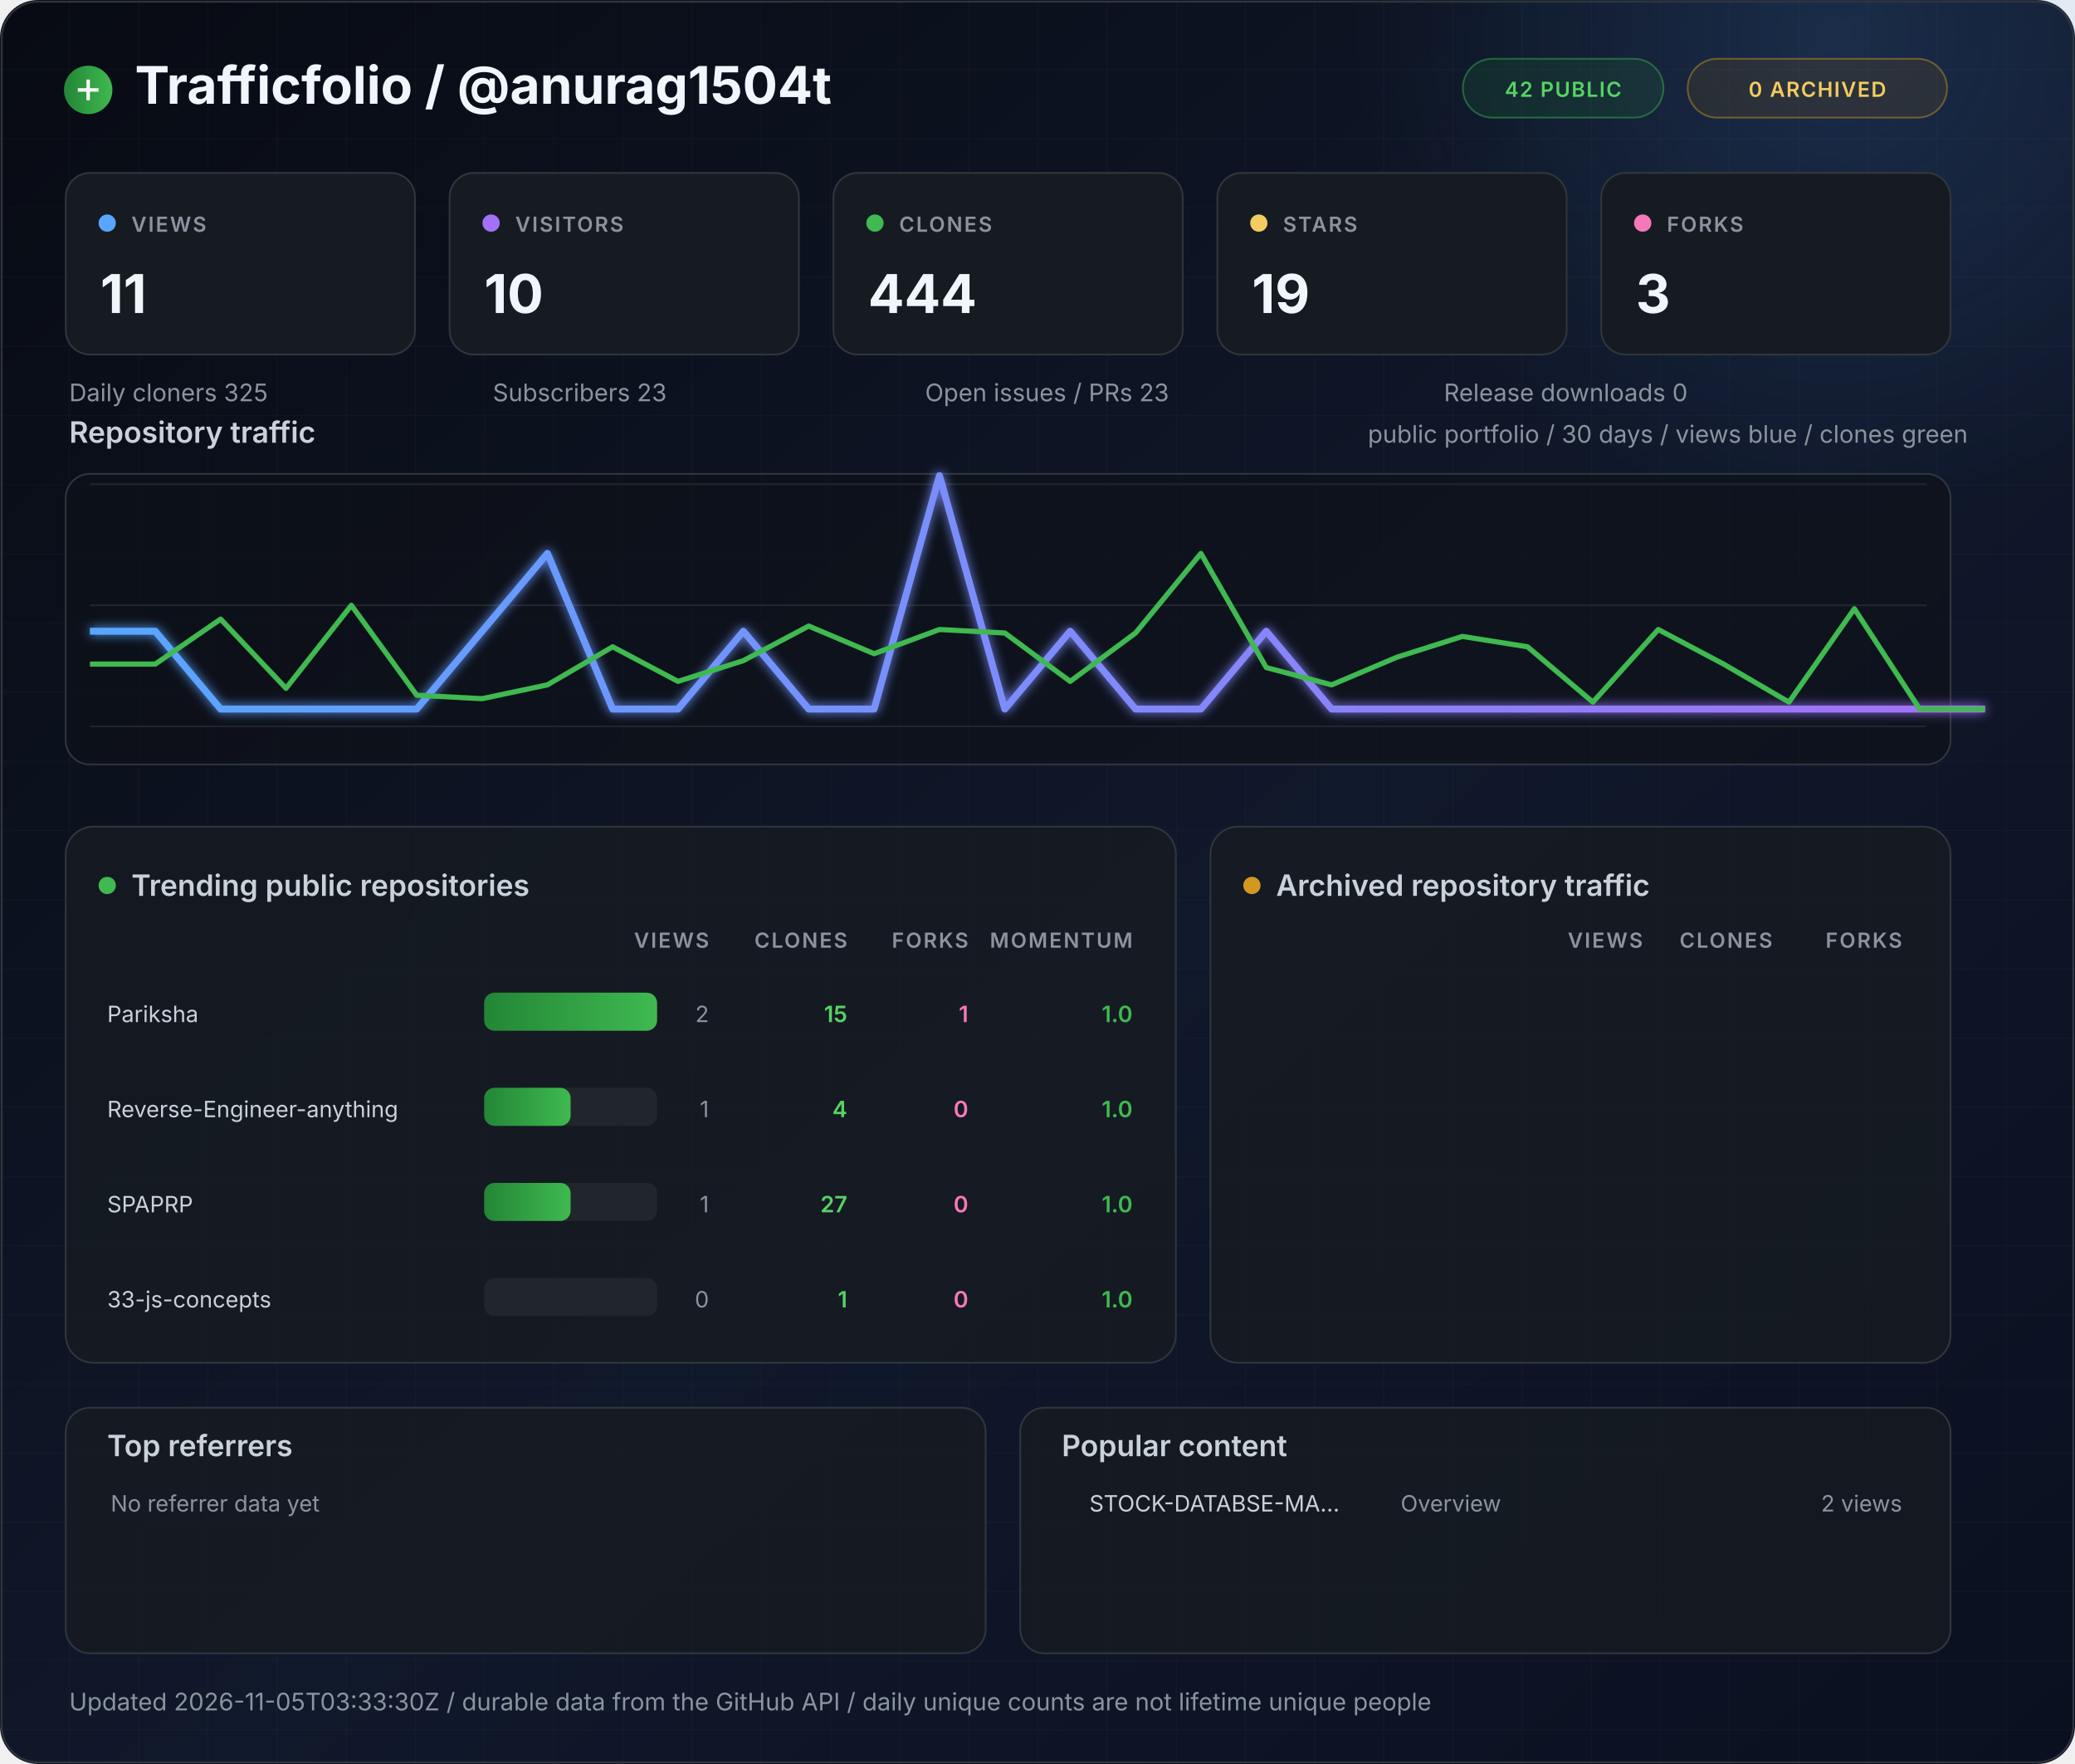
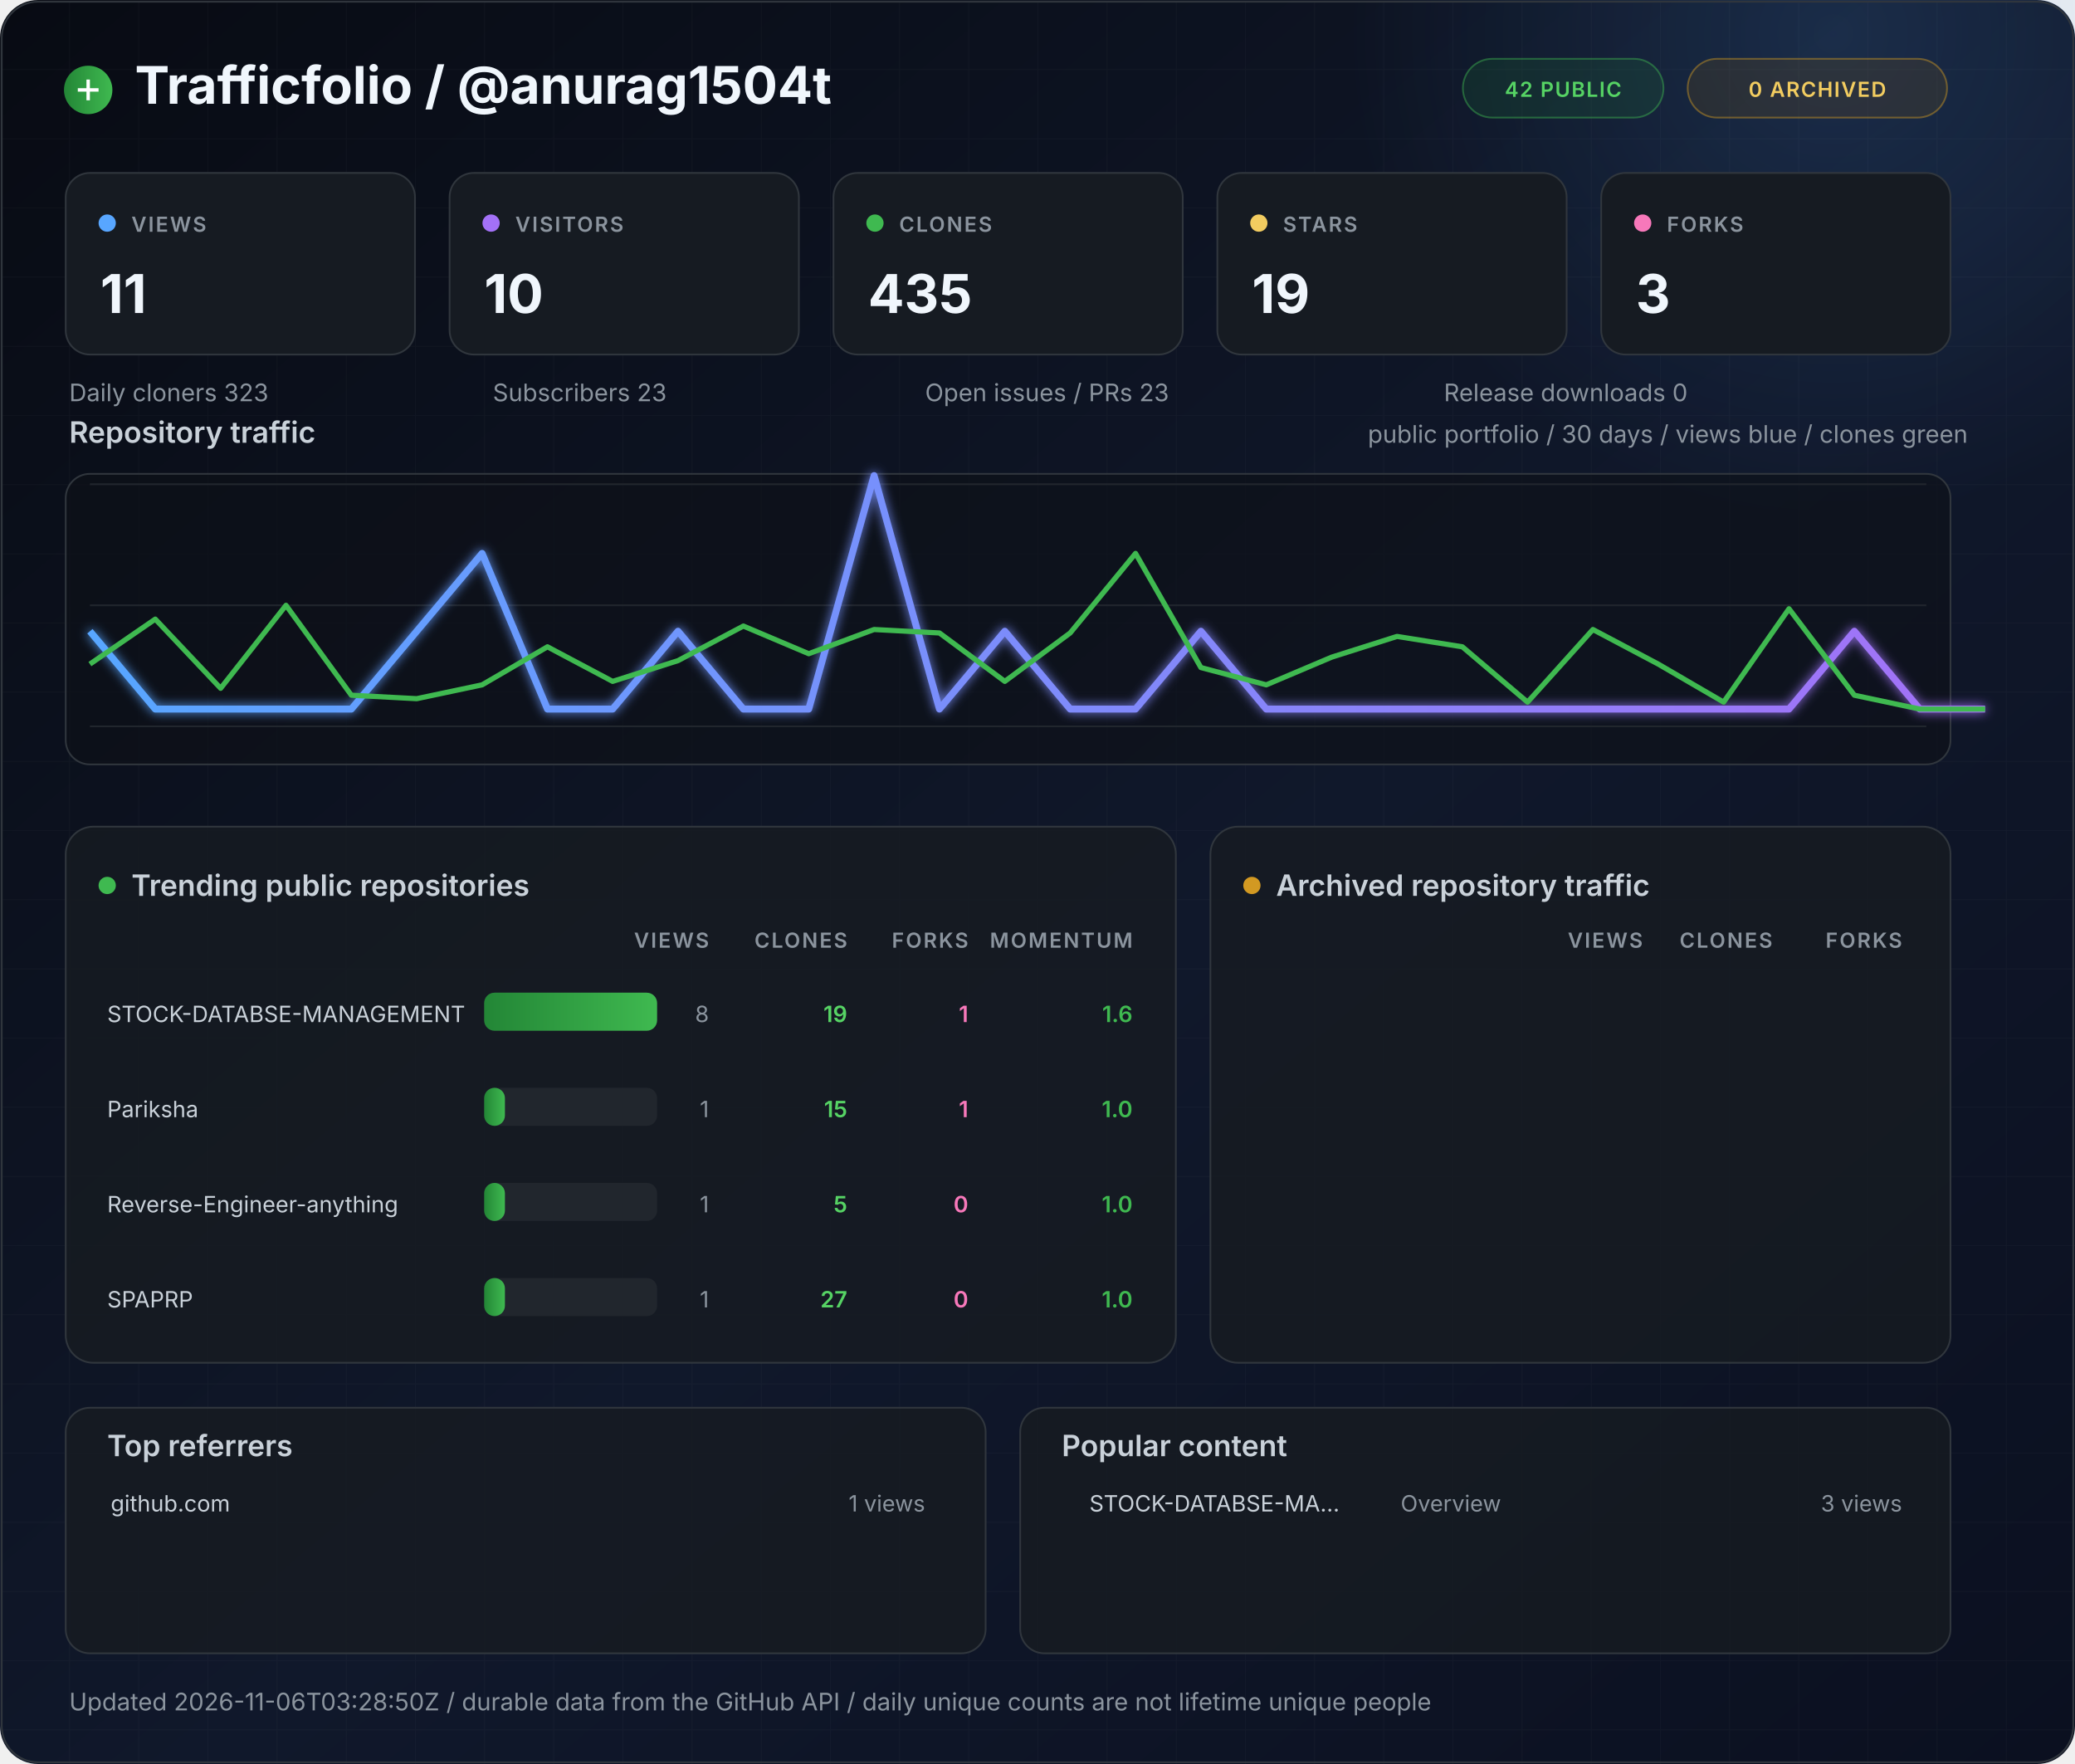
<svg xmlns="http://www.w3.org/2000/svg" width="1200" height="1020" viewBox="0 0 1200 1020" role="img" aria-label="Trafficfolio GitHub analytics dashboard for anurag1504t">
  <defs>
    <linearGradient id="bg" x1="0" y1="0" x2="1" y2="1">
      <stop stop-color="#080b13" />
      <stop offset=".55" stop-color="#10182b" />
      <stop offset="1" stop-color="#0b1020" />
    </linearGradient>
    <linearGradient id="line" x1="0" y1="0" x2="1" y2="0">
      <stop stop-color="#58a6ff" />
      <stop offset="1" stop-color="#a371f7" />
    </linearGradient>
    <linearGradient id="bar" x1="0" y1="0" x2="1" y2="0">
      <stop stop-color="#238636" />
      <stop offset="1" stop-color="#3fb950" />
    </linearGradient>
    <linearGradient id="archiveBar" x1="0" y1="0" x2="1" y2="0">
      <stop stop-color="#9e6a03" />
      <stop offset="1" stop-color="#f2cc60" />
    </linearGradient>
    <radialGradient id="ambient">
      <stop stop-color="#58a6ff" stop-opacity=".16" />
      <stop offset="1" stop-color="#58a6ff" stop-opacity="0" />
    </radialGradient>
    <pattern id="grid" width="40" height="40" patternUnits="userSpaceOnUse">
      <path d="M40 0H0V40" fill="none" stroke="#ffffff" stroke-opacity=".025" />
    </pattern>
    <filter id="glow">
      <feGaussianBlur stdDeviation="3" result="b" />
      <feMerge>
        <feMergeNode in="b" />
        <feMergeNode in="SourceGraphic" />
      </feMerge>
    </filter>
    <style>
    .title{font:750 30px -apple-system,BlinkMacSystemFont,"Segoe UI",sans-serif;fill:#f0f6fc}
    .subtitle{font:14px -apple-system,BlinkMacSystemFont,"Segoe UI",sans-serif;fill:#8b949e}
    .label{font:600 12px -apple-system,BlinkMacSystemFont,"Segoe UI",sans-serif;fill:#8b949e;letter-spacing:1px}
    .metric{font:700 31px -apple-system,BlinkMacSystemFont,"Segoe UI",sans-serif;fill:#f0f6fc}
    .section{font:600 17px -apple-system,BlinkMacSystemFont,"Segoe UI",sans-serif;fill:#c9d1d9}
    .repo,.value,.trend,.archive,.clone,.fork{font:13px -apple-system,BlinkMacSystemFont,"Segoe UI",sans-serif;fill:#c9d1d9}
    .value{fill:#8b949e} .trend{fill:#3fb950;font-weight:600} .archive{fill:#d29922}
    .clone{fill:#56d364;font-weight:600} .fork{fill:#f778ba;font-weight:600}
    .pill{font:600 12px -apple-system,BlinkMacSystemFont,"Segoe UI",sans-serif;letter-spacing:.7px}
  </style>
  </defs>
  <rect width="1200" height="1020" rx="22" fill="url(#bg)" />
  <rect width="1200" height="1020" rx="22" fill="url(#grid)" />
  <circle cx="1060" cy="20" r="280" fill="url(#ambient)" />
  <rect x="1" y="1" width="1198" height="1018" rx="21" fill="none" stroke="#30363d" />
  <circle cx="51" cy="52" r="14" fill="url(#bar)" />
  <path d="M45 52h12M51 46v12" stroke="#fff" stroke-width="2" />
  <text x="78" y="60" class="title">Trafficfolio / @anurag1504t</text>
  <rect x="846" y="34" width="116" height="34" rx="17" fill="#238636" fill-opacity=".16" stroke="#3fb950" stroke-opacity=".45" />
  <text x="904" y="56" text-anchor="middle" class="pill" fill="#56d364">42 PUBLIC</text>
  <rect x="976" y="34" width="150" height="34" rx="17" fill="#9e6a03" fill-opacity=".14" stroke="#d29922" stroke-opacity=".45" />
  <text x="1051" y="56" text-anchor="middle" class="pill" fill="#f2cc60">0 ARCHIVED</text>
  <rect x="38" y="100" width="202" height="105" rx="14" fill="#161b22" stroke="#30363d" />
  <circle cx="62" cy="129" r="5" fill="#58a6ff" />
  <text x="76" y="134" class="label">VIEWS</text>
  <text x="58" y="181" class="metric">11</text>
  <rect x="260" y="100" width="202" height="105" rx="14" fill="#161b22" stroke="#30363d" />
  <circle cx="284" cy="129" r="5" fill="#a371f7" />
  <text x="298" y="134" class="label">VISITORS</text>
  <text x="280" y="181" class="metric">10</text>
  <rect x="482" y="100" width="202" height="105" rx="14" fill="#161b22" stroke="#30363d" />
  <circle cx="506" cy="129" r="5" fill="#3fb950" />
  <text x="520" y="134" class="label">CLONES</text>
-   <text x="502" y="181" class="metric">444</text>
+   <text x="502" y="181" class="metric">435</text>
  <rect x="704" y="100" width="202" height="105" rx="14" fill="#161b22" stroke="#30363d" />
  <circle cx="728" cy="129" r="5" fill="#f2cc60" />
  <text x="742" y="134" class="label">STARS</text>
  <text x="724" y="181" class="metric">19</text>
  <rect x="926" y="100" width="202" height="105" rx="14" fill="#161b22" stroke="#30363d" />
  <circle cx="950" cy="129" r="5" fill="#f778ba" />
  <text x="964" y="134" class="label">FORKS</text>
  <text x="946" y="181" class="metric">3</text>
-   <text x="40" y="232" class="subtitle">Daily cloners 325</text>
+   <text x="40" y="232" class="subtitle">Daily cloners 323</text>
  <text x="285" y="232" class="subtitle">Subscribers 23</text>
  <text x="535" y="232" class="subtitle">Open issues / PRs 23</text>
  <text x="835" y="232" class="subtitle">Release downloads 0</text>
  <text x="40" y="256" class="section">Repository traffic</text>
  <text x="1138" y="256" text-anchor="end" class="subtitle">public portfolio / 30 days / views blue / clones green</text>
  <rect x="38" y="274" width="1090" height="168" rx="14" fill="#0d1117" fill-opacity=".62" stroke="#30363d" />
  <line x1="52" y1="420" x2="1114" y2="420" stroke="#21262d" />
  <line x1="52" y1="350" x2="1114" y2="350" stroke="#21262d" />
  <line x1="52" y1="280" x2="1114" y2="280" stroke="#21262d" />
-   <polyline points="52.0,365.0 89.8,365.0 127.6,410.0 165.4,410.0 203.2,410.0 241.0,410.0 278.8,365.0 316.6,320.0 354.3,410.0 392.1,410.0 429.9,365.0 467.7,410.0 505.5,410.0 543.3,275.0 581.1,410.0 618.9,365.0 656.7,410.0 694.5,410.0 732.3,365.0 770.1,410.0 807.9,410.0 845.7,410.0 883.4,410.0 921.2,410.0 959.0,410.0 996.8,410.0 1034.6,410.0 1072.4,410.0 1110.2,410.0 1148.0,410.0" fill="none" stroke="url(#line)" stroke-width="4" stroke-linejoin="round" filter="url(#glow)" />
-   <polyline points="52.0,384.0 89.8,384.0 127.6,358.0 165.4,398.0 203.2,350.0 241.0,402.0 278.8,404.0 316.6,396.0 354.3,374.0 392.1,394.0 429.9,382.0 467.7,362.0 505.5,378.0 543.3,364.0 581.1,366.0 618.9,394.0 656.7,366.0 694.5,320.0 732.3,386.0 770.1,396.0 807.9,380.0 845.7,368.0 883.4,374.0 921.2,406.0 959.0,364.0 996.8,384.0 1034.6,406.0 1072.4,352.0 1110.2,410.0 1148.0,410.0" fill="none" stroke="#3fb950" stroke-width="3" stroke-linejoin="round" />
+   <polyline points="52.0,365.0 89.8,410.0 127.6,410.0 165.4,410.0 203.2,410.0 241.0,365.0 278.8,320.0 316.6,410.0 354.3,410.0 392.1,365.0 429.9,410.0 467.7,410.0 505.5,275.0 543.3,410.0 581.1,365.0 618.9,410.0 656.7,410.0 694.5,365.0 732.3,410.0 770.1,410.0 807.9,410.0 845.7,410.0 883.4,410.0 921.2,410.0 959.0,410.0 996.8,410.0 1034.6,410.0 1072.4,365.0 1110.2,410.0 1148.0,410.0" fill="none" stroke="url(#line)" stroke-width="4" stroke-linejoin="round" filter="url(#glow)" />
+   <polyline points="52.0,384.0 89.8,358.0 127.6,398.0 165.4,350.0 203.2,402.0 241.0,404.0 278.8,396.0 316.6,374.0 354.3,394.0 392.1,382.0 429.9,362.0 467.7,378.0 505.5,364.0 543.3,366.0 581.1,394.0 618.9,366.0 656.7,320.0 694.5,386.0 732.3,396.0 770.1,380.0 807.9,368.0 845.7,374.0 883.4,406.0 921.2,364.0 959.0,384.0 996.8,406.0 1034.6,352.0 1072.4,402.0 1110.2,410.0 1148.0,410.0" fill="none" stroke="#3fb950" stroke-width="3" stroke-linejoin="round" />
  <rect x="38" y="478" width="642" height="310" rx="16" fill="#161b22" fill-opacity=".82" stroke="#30363d" />
  <circle cx="62" cy="512" r="5" fill="#3fb950" />
  <text x="76" y="518" class="section">Trending public repositories</text>
  <text x="410" y="548" text-anchor="end" class="label">VIEWS</text>
  <text x="490" y="548" text-anchor="end" class="label">CLONES</text>
  <text x="560" y="548" text-anchor="end" class="label">FORKS</text>
  <text x="655" y="548" text-anchor="end" class="label">MOMENTUM</text>
-   <text x="62" y="591" class="repo">Pariksha</text>
+   <text x="62" y="591" class="repo">STOCK-DATABSE-MANAGEMENT</text>
  <rect x="280" y="574" width="100" height="22" rx="6" fill="#21262d" />
  <rect x="280" y="574" width="100" height="22" rx="6" fill="url(#bar)" />
-   <text x="410" y="591" text-anchor="end" class="value">2</text>
-   <text x="490" y="591" text-anchor="end" class="clone">15</text>
+   <text x="410" y="591" text-anchor="end" class="value">8</text>
+   <text x="490" y="591" text-anchor="end" class="clone">19</text>
  <text x="560" y="591" text-anchor="end" class="fork">1</text>
-   <text x="655" y="591" text-anchor="end" class="trend">1.0</text>
-   <text x="62" y="646" class="repo">Reverse-Engineer-anything</text>
+   <text x="655" y="591" text-anchor="end" class="trend">1.6</text>
+   <text x="62" y="646" class="repo">Pariksha</text>
  <rect x="280" y="629" width="100" height="22" rx="6" fill="#21262d" />
-   <rect x="280" y="629" width="50" height="22" rx="6" fill="url(#bar)" />
+   <rect x="280" y="629" width="12" height="22" rx="6" fill="url(#bar)" />
  <text x="410" y="646" text-anchor="end" class="value">1</text>
-   <text x="490" y="646" text-anchor="end" class="clone">4</text>
-   <text x="560" y="646" text-anchor="end" class="fork">0</text>
+   <text x="490" y="646" text-anchor="end" class="clone">15</text>
+   <text x="560" y="646" text-anchor="end" class="fork">1</text>
  <text x="655" y="646" text-anchor="end" class="trend">1.0</text>
-   <text x="62" y="701" class="repo">SPAPRP</text>
+   <text x="62" y="701" class="repo">Reverse-Engineer-anything</text>
  <rect x="280" y="684" width="100" height="22" rx="6" fill="#21262d" />
-   <rect x="280" y="684" width="50" height="22" rx="6" fill="url(#bar)" />
+   <rect x="280" y="684" width="12" height="22" rx="6" fill="url(#bar)" />
  <text x="410" y="701" text-anchor="end" class="value">1</text>
-   <text x="490" y="701" text-anchor="end" class="clone">27</text>
+   <text x="490" y="701" text-anchor="end" class="clone">5</text>
  <text x="560" y="701" text-anchor="end" class="fork">0</text>
  <text x="655" y="701" text-anchor="end" class="trend">1.0</text>
-   <text x="62" y="756" class="repo">33-js-concepts</text>
+   <text x="62" y="756" class="repo">SPAPRP</text>
  <rect x="280" y="739" width="100" height="22" rx="6" fill="#21262d" />
-   <rect x="280" y="739" width="0" height="22" rx="6" fill="url(#bar)" />
-   <text x="410" y="756" text-anchor="end" class="value">0</text>
-   <text x="490" y="756" text-anchor="end" class="clone">1</text>
+   <rect x="280" y="739" width="12" height="22" rx="6" fill="url(#bar)" />
+   <text x="410" y="756" text-anchor="end" class="value">1</text>
+   <text x="490" y="756" text-anchor="end" class="clone">27</text>
  <text x="560" y="756" text-anchor="end" class="fork">0</text>
  <text x="655" y="756" text-anchor="end" class="trend">1.0</text>
  <rect x="700" y="478" width="428" height="310" rx="16" fill="#161b22" fill-opacity=".82" stroke="#30363d" />
  <circle cx="724" cy="512" r="5" fill="#d29922" />
  <text x="738" y="518" class="section">Archived repository traffic</text>
  <text x="950" y="548" text-anchor="end" class="label">VIEWS</text>
  <text x="1025" y="548" text-anchor="end" class="label">CLONES</text>
  <text x="1100" y="548" text-anchor="end" class="label">FORKS</text>
  <rect x="38" y="814" width="532" height="142" rx="14" fill="#161b22" fill-opacity=".82" stroke="#30363d" />
  <text x="62" y="842" class="section">Top referrers</text>
-   <text x="64" y="874" class="value">No referrer data yet</text>
+   <text x="64" y="874" class="repo">github.com</text>
+   <text x="535" y="874" text-anchor="end" class="value">1 views</text>
  <rect x="590" y="814" width="538" height="142" rx="14" fill="#161b22" fill-opacity=".82" stroke="#30363d" />
  <text x="614" y="842" class="section">Popular content</text>
  <text x="630" y="874" class="repo">STOCK-DATABSE-MA...</text>
  <text x="810" y="874" class="value">Overview</text>
-   <text x="1100" y="874" text-anchor="end" class="value">2 views</text>
-   <text x="40" y="989" class="subtitle">Updated 2026-11-05T03:33:30Z / durable data from the GitHub API / daily unique counts are not lifetime unique people</text>
+   <text x="1100" y="874" text-anchor="end" class="value">3 views</text>
+   <text x="40" y="989" class="subtitle">Updated 2026-11-06T03:28:50Z / durable data from the GitHub API / daily unique counts are not lifetime unique people</text>
</svg>
